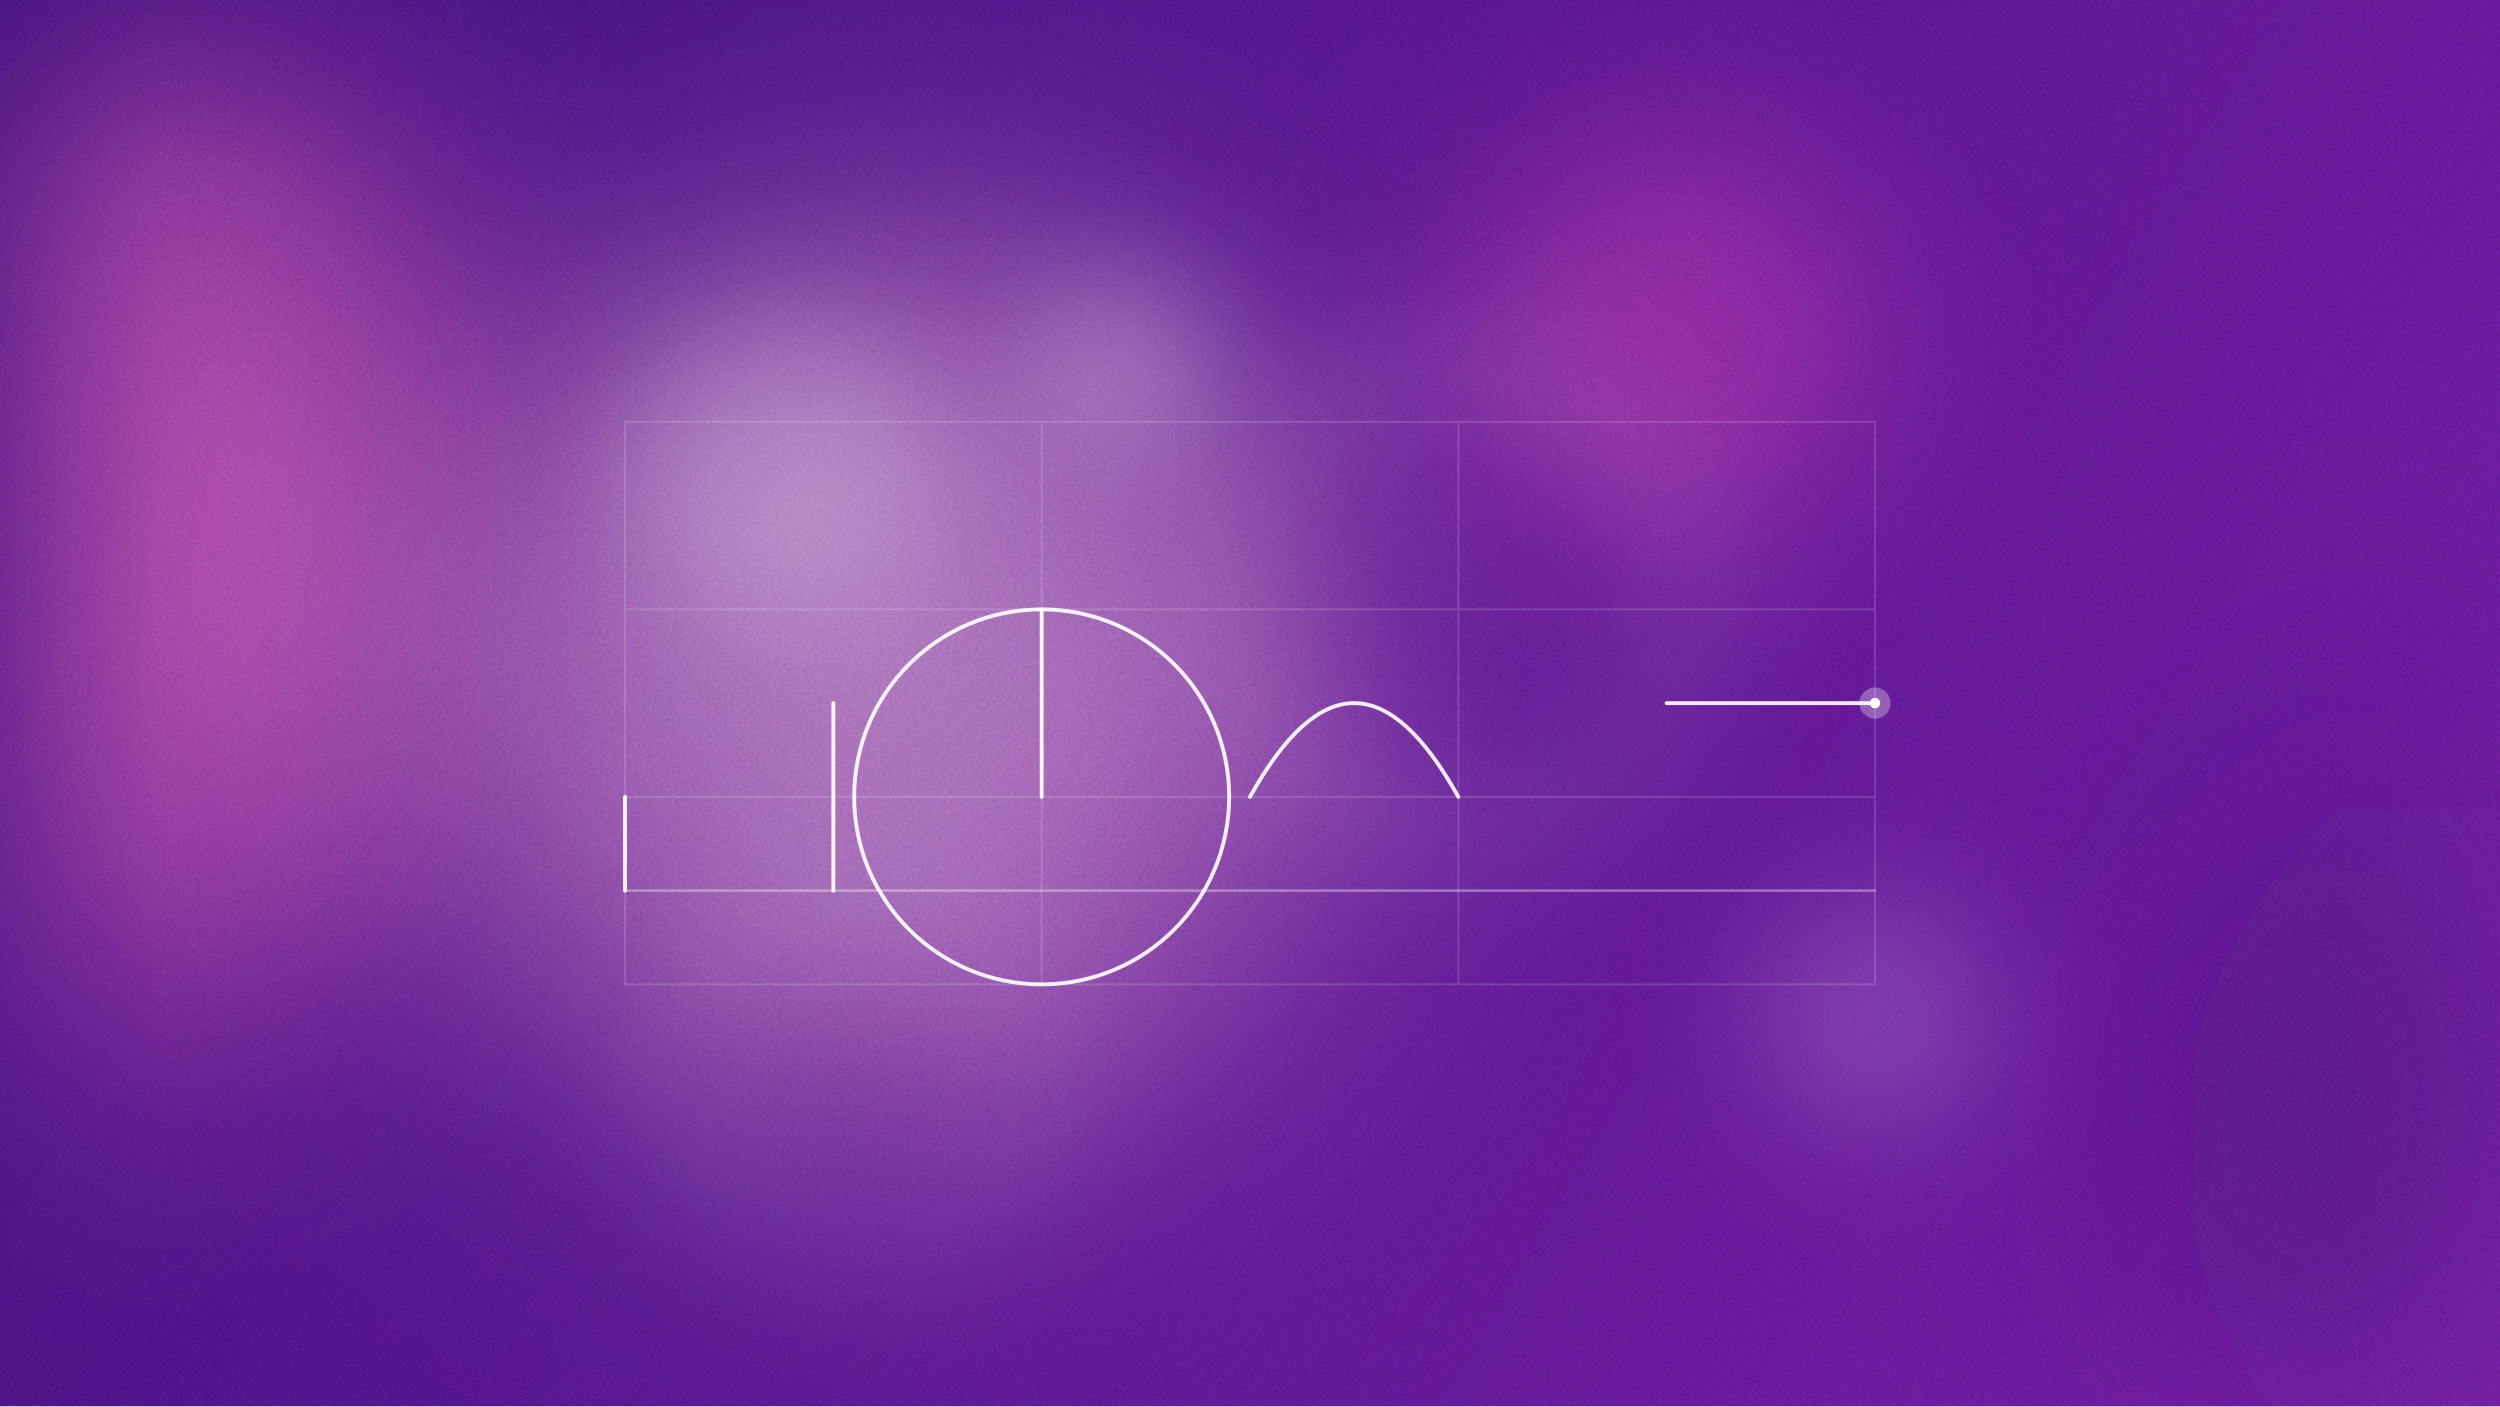
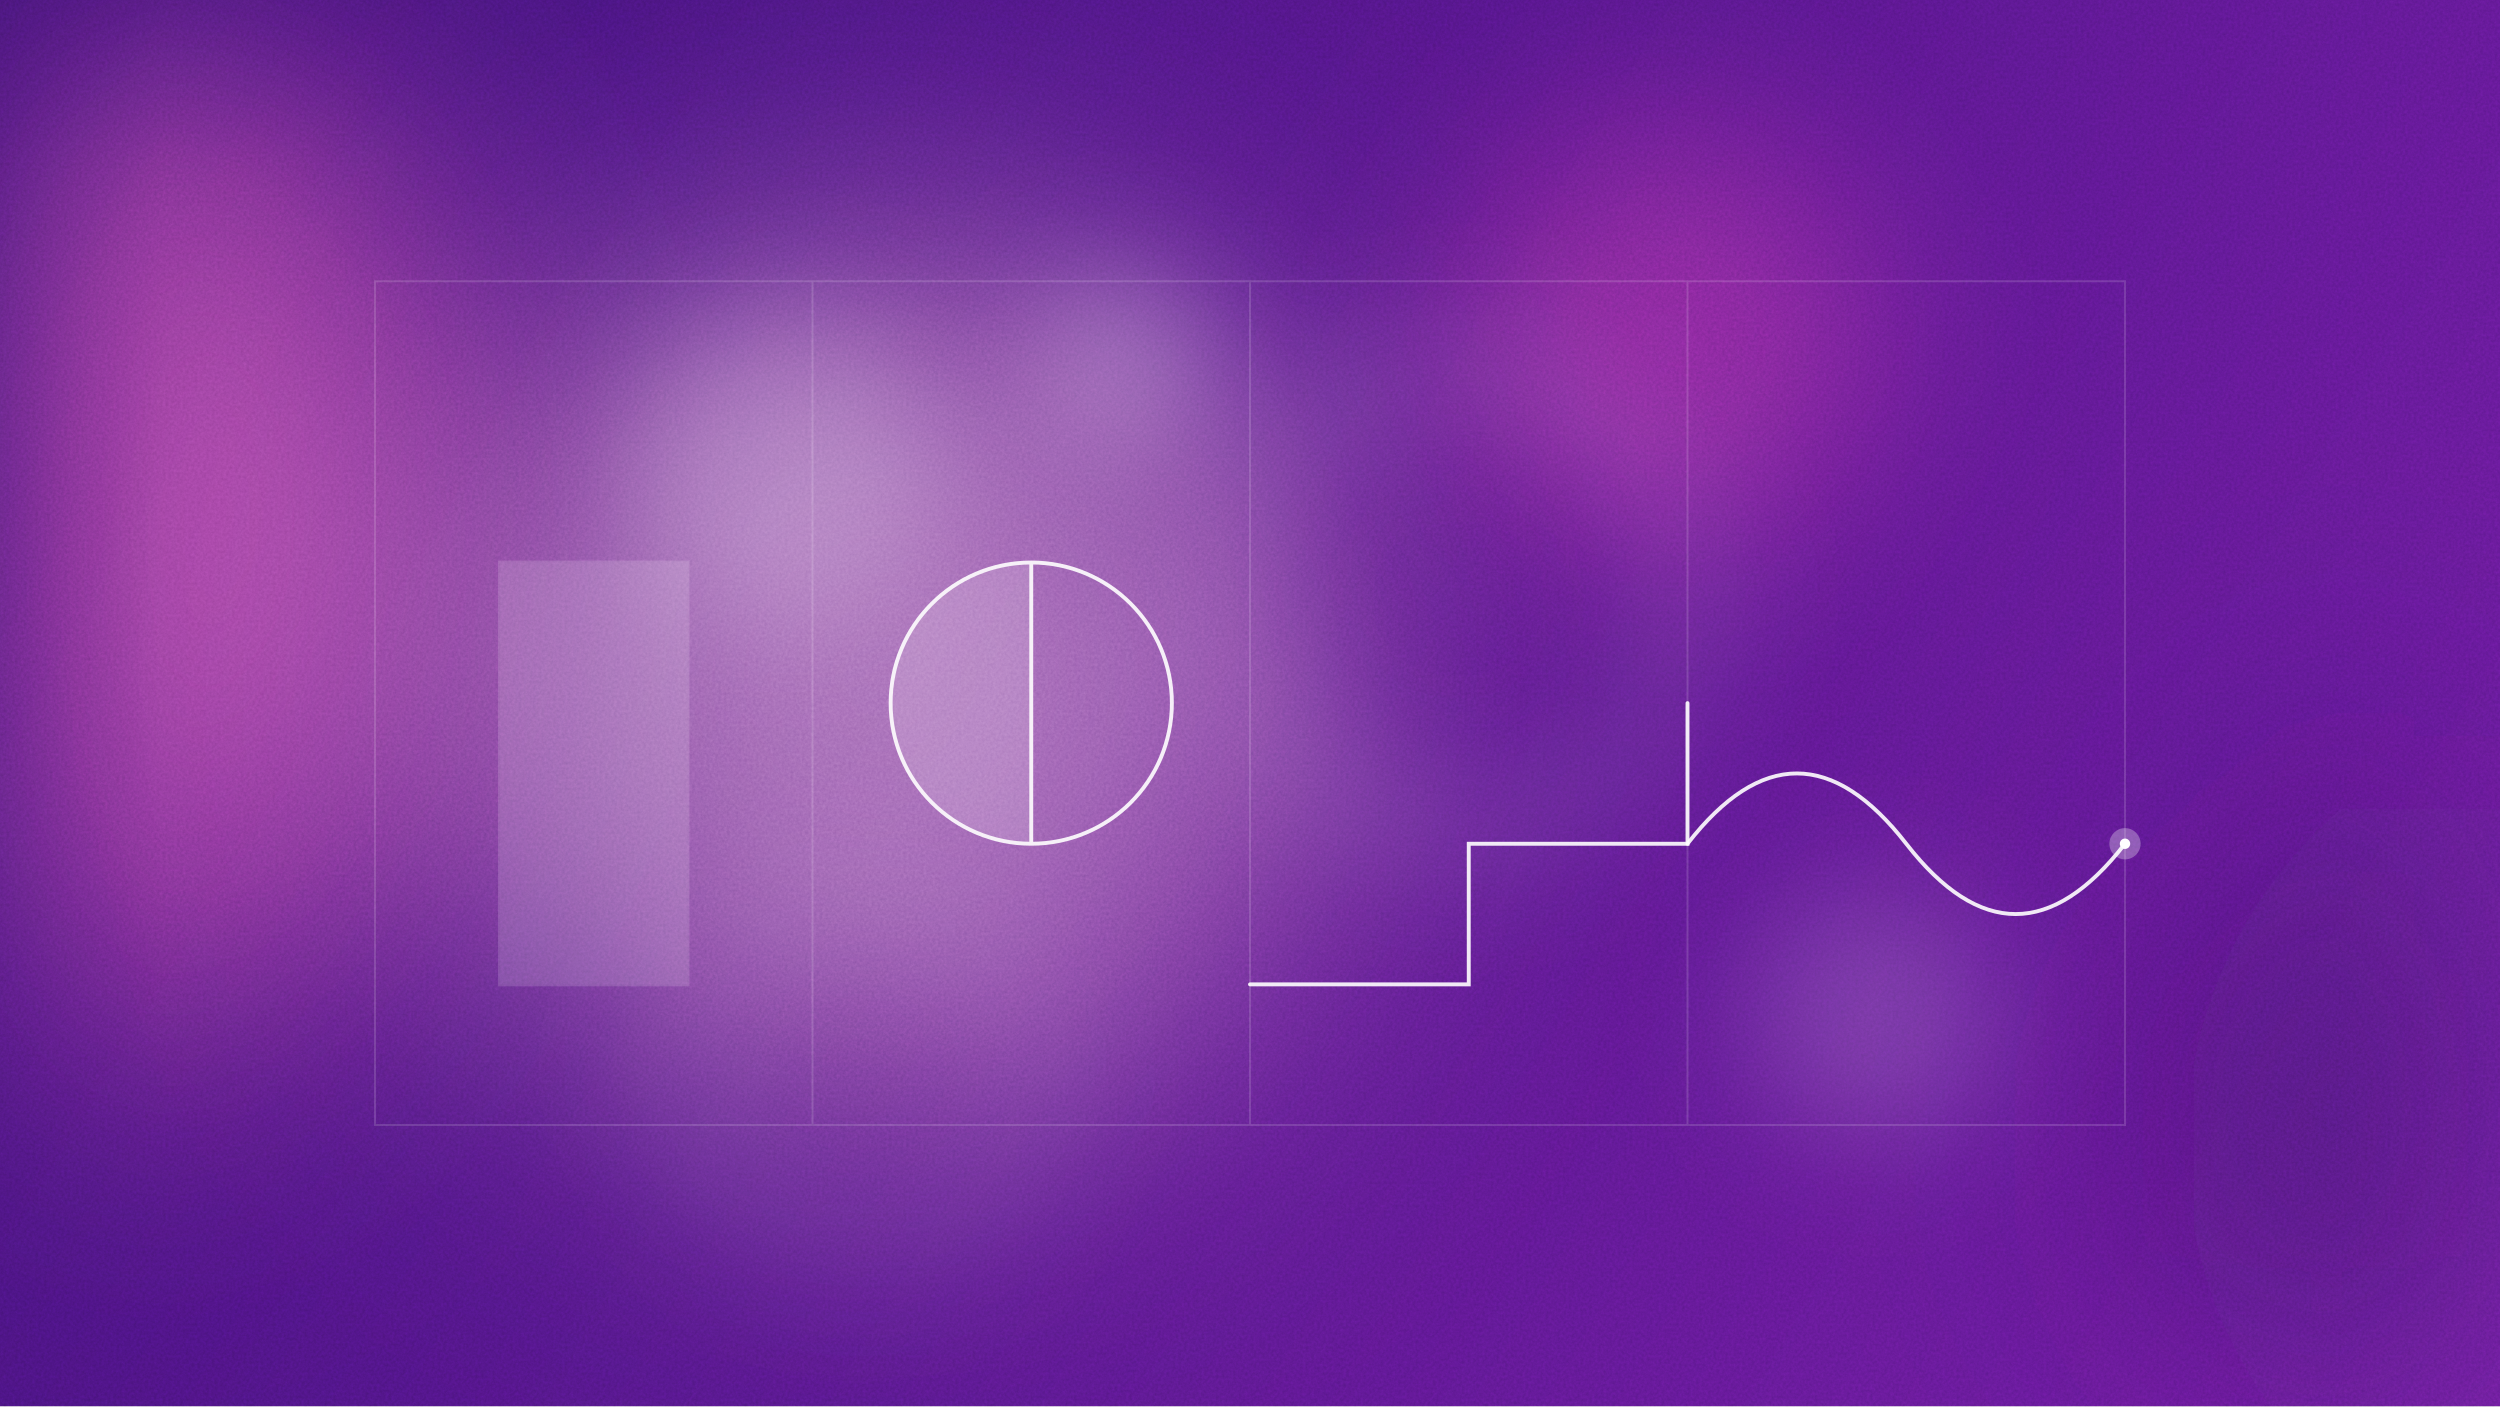
<svg xmlns="http://www.w3.org/2000/svg" width="960" height="540" viewBox="0 0 960 540">
  <defs>
    <linearGradient id="bg" x1="-10%" y1="30%" x2="110%" y2="70%">
      <stop offset="0%" stop-color="#3B1070" />
      <stop offset="100%" stop-color="#6A1B9A" />
    </linearGradient>
    <filter id="blurXL" x="-100%" y="-100%" width="300%" height="300%">
      <feGaussianBlur stdDeviation="65" />
    </filter>
    <filter id="blurL" x="-100%" y="-100%" width="300%" height="300%">
      <feGaussianBlur stdDeviation="38" />
    </filter>
    <filter id="blurM" x="-100%" y="-100%" width="300%" height="300%">
      <feGaussianBlur stdDeviation="24" />
    </filter>
    <filter id="grain">
      <feTurbulence type="fractalNoise" baseFrequency="0.9" numOctaves="4" stitchTiles="stitch" result="noise" />
      <feColorMatrix in="noise" type="matrix" values="0 0 0 0 1  0 0 0 0 1  0 0 0 0 1  0 0 0 0.6 0" />
    </filter>
  </defs>
  <rect width="960" height="540" fill="url(#bg)" />
  <circle cx="-60" cy="200" r="220" fill="#F06292" opacity="0.7" filter="url(#blurXL)" style="mix-blend-mode:screen" />
  <circle cx="340" cy="260" r="160" fill="#F8BBD0" opacity="0.5" filter="url(#blurXL)" style="mix-blend-mode:screen" />
  <circle cx="640" cy="130" r="80" fill="#EC407A" opacity="0.32" filter="url(#blurL)" style="mix-blend-mode:screen" />
  <circle cx="1010" cy="440" r="170" fill="#22073F" opacity="0.45" filter="url(#blurXL)" />
  <rect width="960" height="540" filter="url(#grain)" style="mix-blend-mode:overlay" opacity="0.4" />
  <g filter="url(#blurM)">
    <circle cx="300" cy="180" r="60" fill="#FFFFFF" opacity="0.22" />
    <circle cx="430" cy="140" r="34" fill="#FFFFFF" opacity="0.28" />
    <circle cx="560" cy="230" r="90" fill="none" stroke="#FFFFFF" stroke-width="7" opacity="0.42" />
    <circle cx="720" cy="390" r="48" fill="#FFFFFF" opacity="0.16" />
    <circle cx="330" cy="410" r="70" fill="none" stroke="#FFFFFF" stroke-width="6" opacity="0.32" />
  </g>
  <g stroke="#FFFFFF" stroke-width="0.75" opacity="0.15">
-     <rect x="240" y="162" width="480" height="216" fill="none" vector-effect="non-scaling-stroke" />
-     <line x1="400" y1="162" x2="400" y2="378" vector-effect="non-scaling-stroke" />
-     <line x1="560" y1="162" x2="560" y2="378" vector-effect="non-scaling-stroke" />
-     <line x1="240" y1="234" x2="720" y2="234" vector-effect="non-scaling-stroke" />
-     <line x1="240" y1="306" x2="720" y2="306" vector-effect="non-scaling-stroke" />
+     <rect x="144" y="108" width="672" height="324" fill="none" vector-effect="non-scaling-stroke" />
+     <line x1="312" y1="108" x2="312" y2="432" vector-effect="non-scaling-stroke" />
+     <line x1="480" y1="108" x2="480" y2="432" vector-effect="non-scaling-stroke" />
+     <line x1="648" y1="108" x2="648" y2="432" vector-effect="non-scaling-stroke" />
  </g>
-   <g stroke="#FFFFFF" fill="none" stroke-linecap="round">
-     <line x1="240" y1="342" x2="720" y2="342" stroke-width="1" opacity="0.35" vector-effect="non-scaling-stroke" />
-     <line x1="240" y1="342" x2="240" y2="306" stroke-width="1.5" opacity="0.9" vector-effect="non-scaling-stroke" />
-     <line x1="320" y1="342" x2="320" y2="270" stroke-width="1.5" opacity="0.9" vector-effect="non-scaling-stroke" />
-     <circle cx="400" cy="306" r="72" stroke-width="1.5" opacity="0.9" vector-effect="non-scaling-stroke" />
-     <line x1="400" y1="306" x2="400" y2="234" stroke-width="1.5" opacity="0.9" vector-effect="non-scaling-stroke" />
-     <path d="M480,306 Q520,234 560,306" stroke-width="1.5" opacity="0.9" vector-effect="non-scaling-stroke" />
-     <line x1="640" y1="270" x2="720" y2="270" stroke-width="1.5" opacity="0.9" vector-effect="non-scaling-stroke" />
+   <rect x="192" y="216" width="72" height="162" fill="#FFFFFF" opacity="0.16" stroke="#FFFFFF" stroke-width="1.5" stroke-opacity="0.9" vector-effect="non-scaling-stroke" />
+   <g stroke="#FFFFFF" fill="none" stroke-width="1.5" opacity="0.9">
+     <path d="M396,216 A54,54 0 0,0 396,324 Z" fill="#FFFFFF" opacity="0.18" stroke="none" />
+     <circle cx="396" cy="270" r="54" vector-effect="non-scaling-stroke" />
+     <line x1="396" y1="216" x2="396" y2="324" vector-effect="non-scaling-stroke" />
  </g>
+   <path d="M480,378 L564,378 L564,324 L648,324 L648,270" stroke="#FFFFFF" stroke-width="1.5" opacity="0.9" fill="none" stroke-linecap="round" vector-effect="non-scaling-stroke" />
+   <path d="M648,324 Q690,270 732,324 Q774,378 816,324" stroke="#FFFFFF" stroke-width="1.5" opacity="0.9" fill="none" stroke-linecap="round" vector-effect="non-scaling-stroke" />
  <g fill="#FFFFFF">
-     <circle cx="720" cy="270" r="6" opacity="0.3" />
-     <circle cx="720" cy="270" r="2" opacity="1" />
+     <circle cx="816" cy="324" r="6" opacity="0.3" />
+     <circle cx="816" cy="324" r="2" opacity="1" />
  </g>
</svg>
